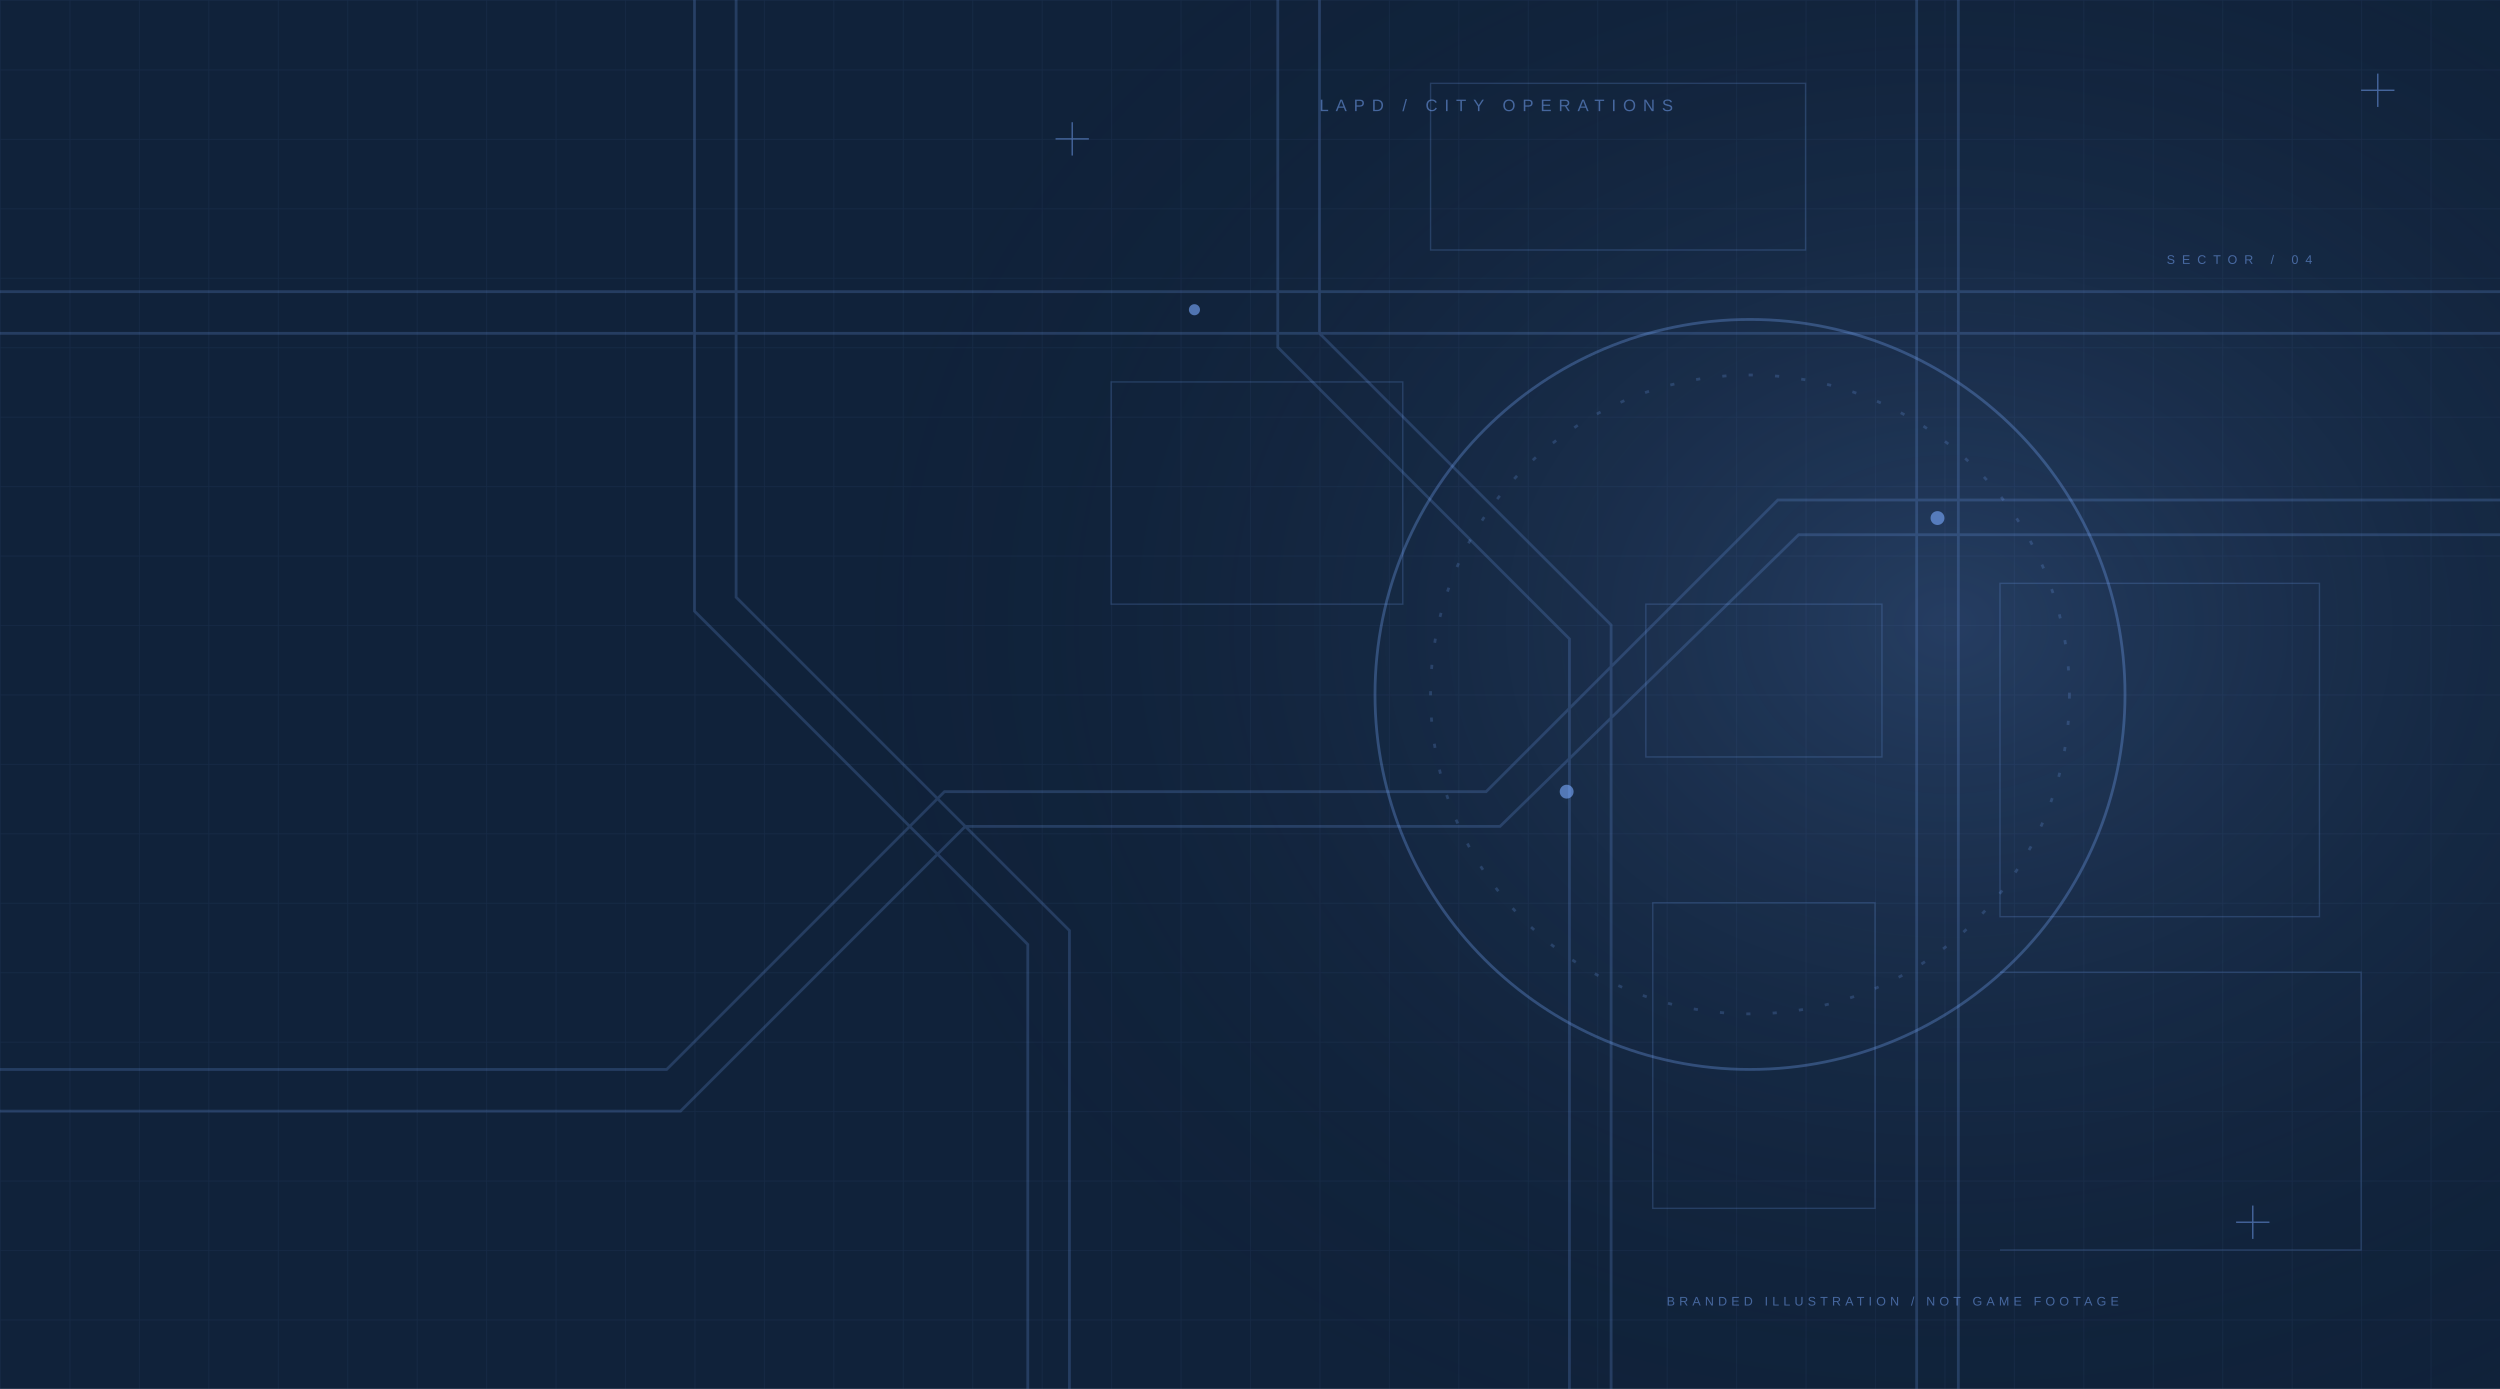
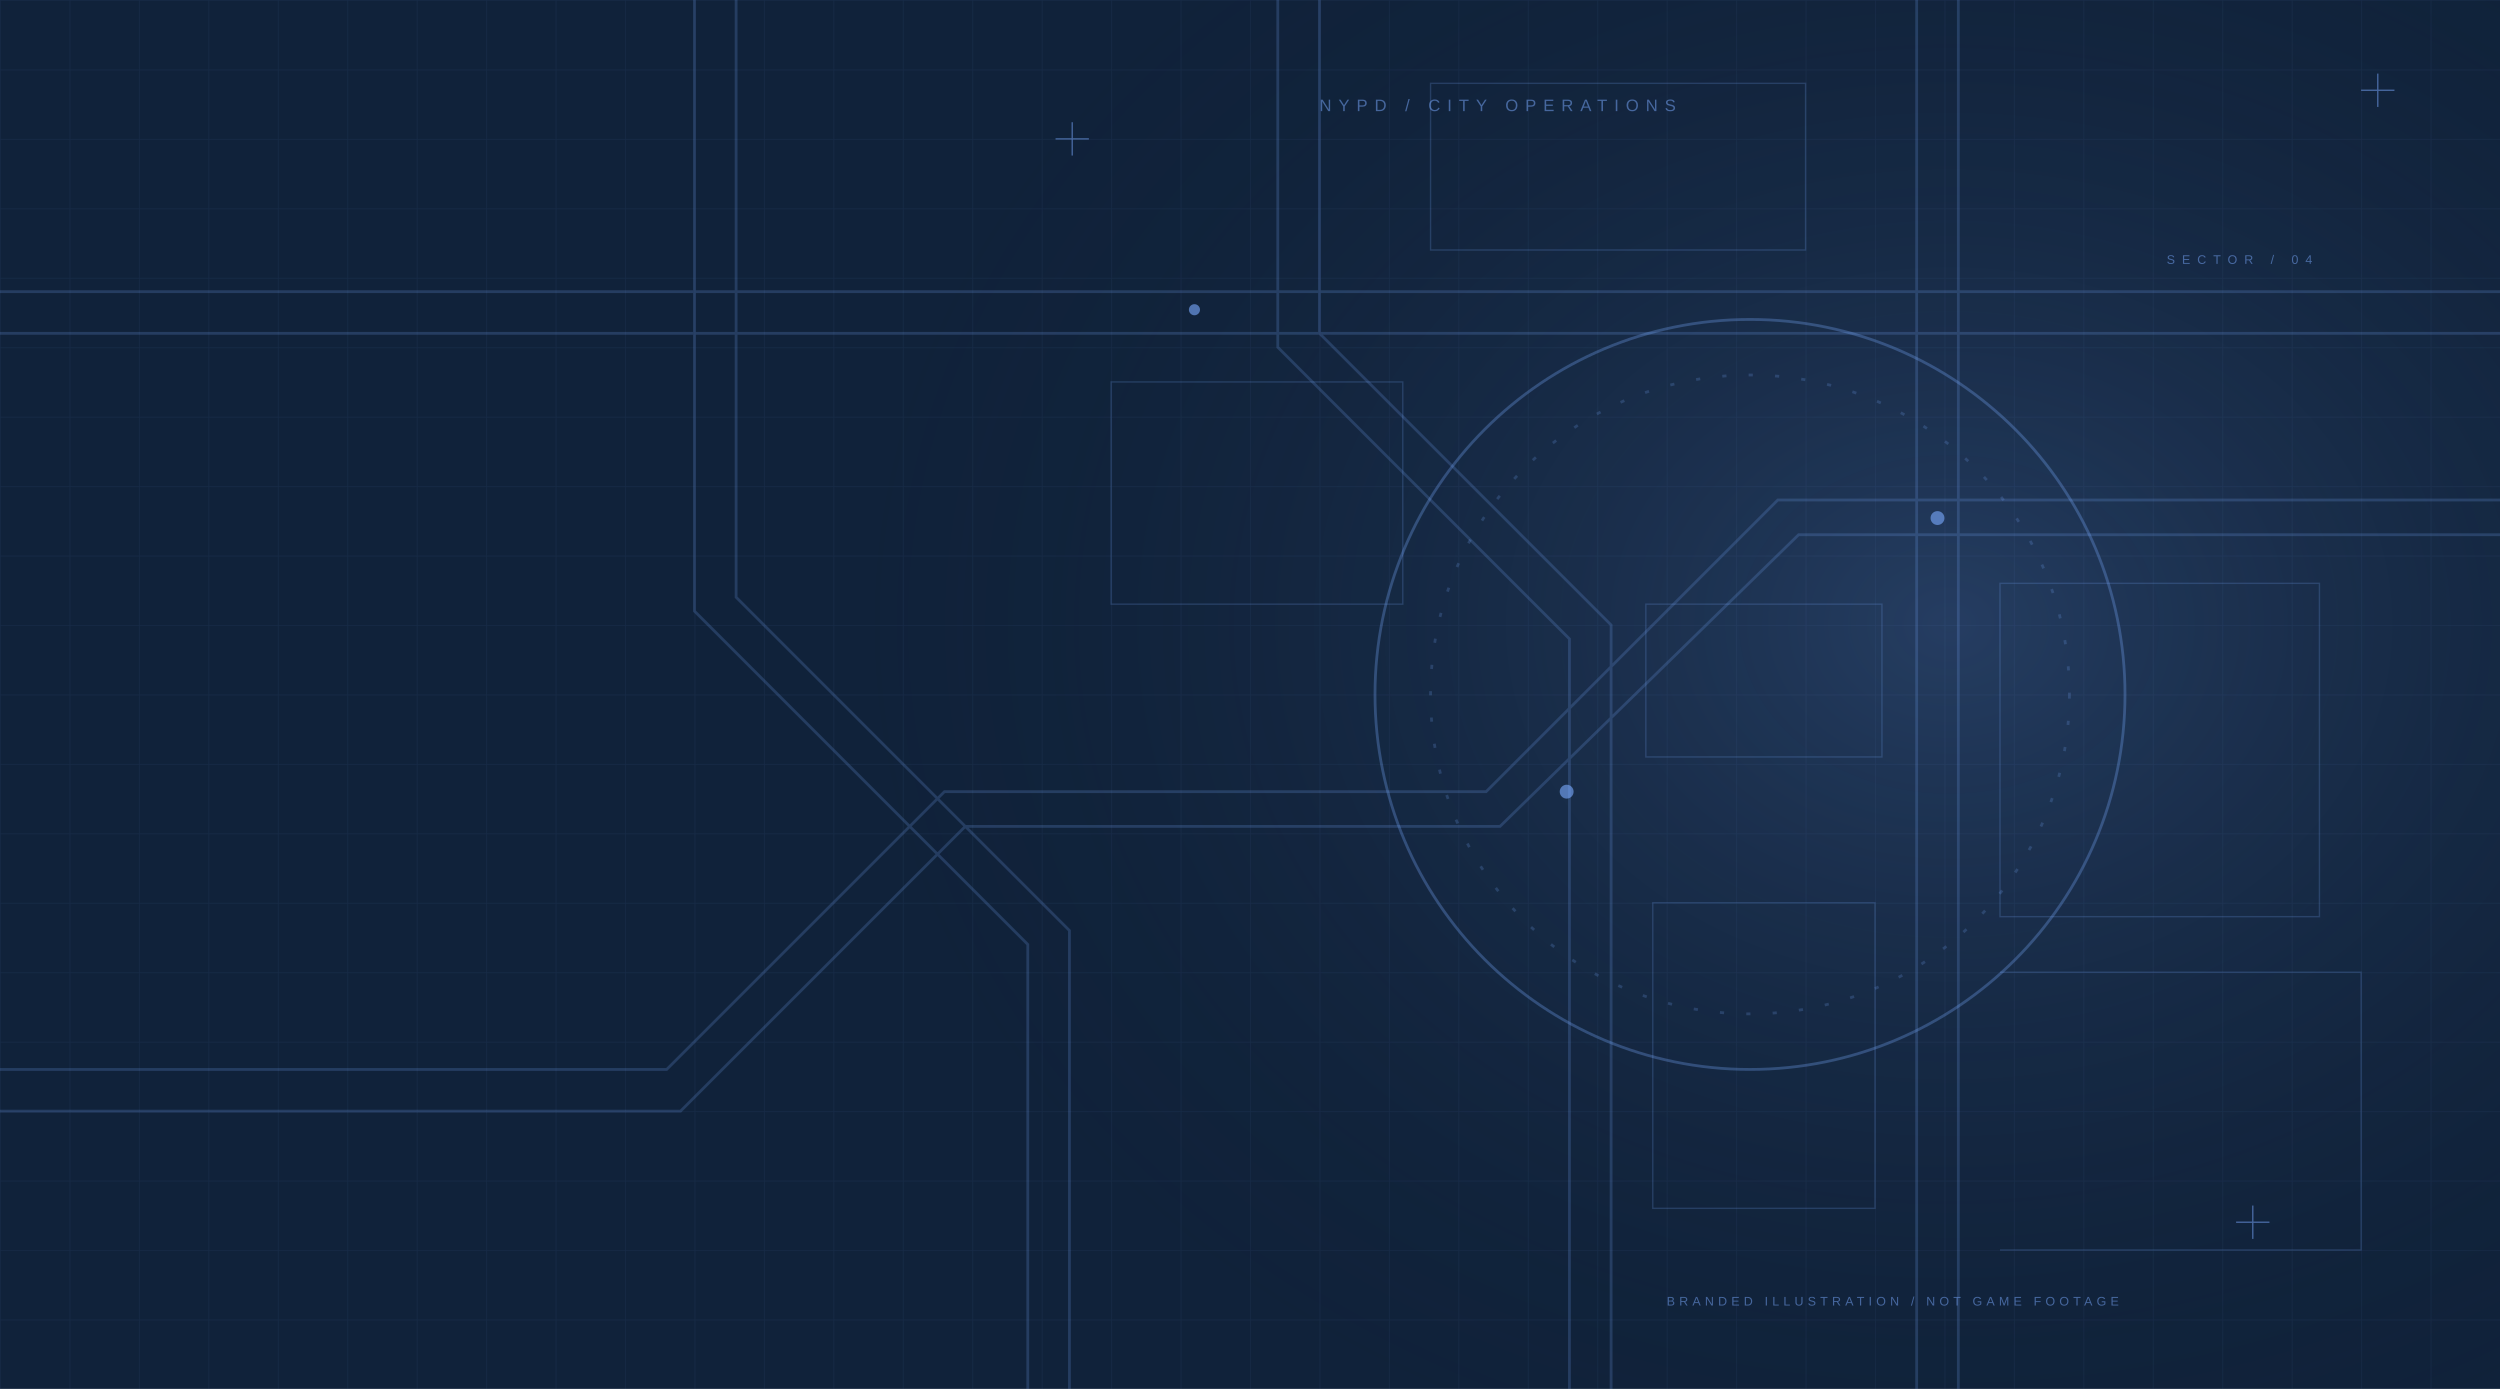
<svg xmlns="http://www.w3.org/2000/svg" width="1800" height="1000" viewBox="0 0 1800 1000">
  <defs>
    <pattern id="grid" width="50" height="50" patternUnits="userSpaceOnUse">
      <path d="M50 0H0V50" fill="none" stroke="#7aaaff" stroke-opacity=".07" />
    </pattern>
    <radialGradient id="light">
      <stop stop-color="#7aaaff" stop-opacity=".2" />
      <stop offset="1" stop-color="#0a1423" stop-opacity="0" />
    </radialGradient>
  </defs>
  <rect width="1800" height="1000" fill="#10223a" />
  <rect width="1800" height="1000" fill="url(#grid)" />
  <ellipse cx="1400" cy="450" rx="800" ry="650" fill="url(#light)" />
  <g fill="none" stroke="#7aaaff" stroke-opacity=".2" stroke-width="2">
    <path d="M0 770L480 770 680 570 1070 570 1280 360 1800 360M0 800L490 800 695 595 1080 595 1295 385 1800 385M920 0V250L1130 460V1000M950 0V240L1160 450V1000M1380 0V1000M1410 0V1000M500 0V440L740 680V1000M530 0V430L770 670V1000M0 210H1800M0 240H1800" />
    <path d="M1030 60H1300V180H1030ZM1185 435H1355V545H1185ZM1440 420H1670V660H1440ZM800 275H1010V435H800ZM1190 650H1350V870H1190ZM1440 700H1700V900H1440" stroke-width="1" />
    <circle cx="1260" cy="500" r="230" stroke-dasharray="3 16" />
    <circle cx="1260" cy="500" r="270" stroke-opacity=".3" />
  </g>
  <g fill="#7aaaff" fill-opacity=".6">
    <circle cx="1128" cy="570" r="5" />
    <circle cx="1395" cy="373" r="5" />
    <circle cx="860" cy="223" r="4" />
  </g>
  <g stroke="#7aaaff" stroke-opacity=".5">
    <path d="M1700 65h24m-12-12v24M1610 880h24m-12-12v24M760 100h24m-12-12v24" />
  </g>
  <g font-family="Arial,sans-serif" font-size="12" letter-spacing="5" fill="#7aaaff" fill-opacity=".5">
-     <text x="950" y="80">LAPD / CITY OPERATIONS</text>
+     <text x="950" y="80">NYPD / CITY OPERATIONS</text>
    <text x="1200" y="940" font-size="9" letter-spacing="3">BRANDED ILLUSTRATION / NOT GAME FOOTAGE</text>
    <text x="1560" y="190" font-size="9">SECTOR / 04</text>
  </g>
</svg>
